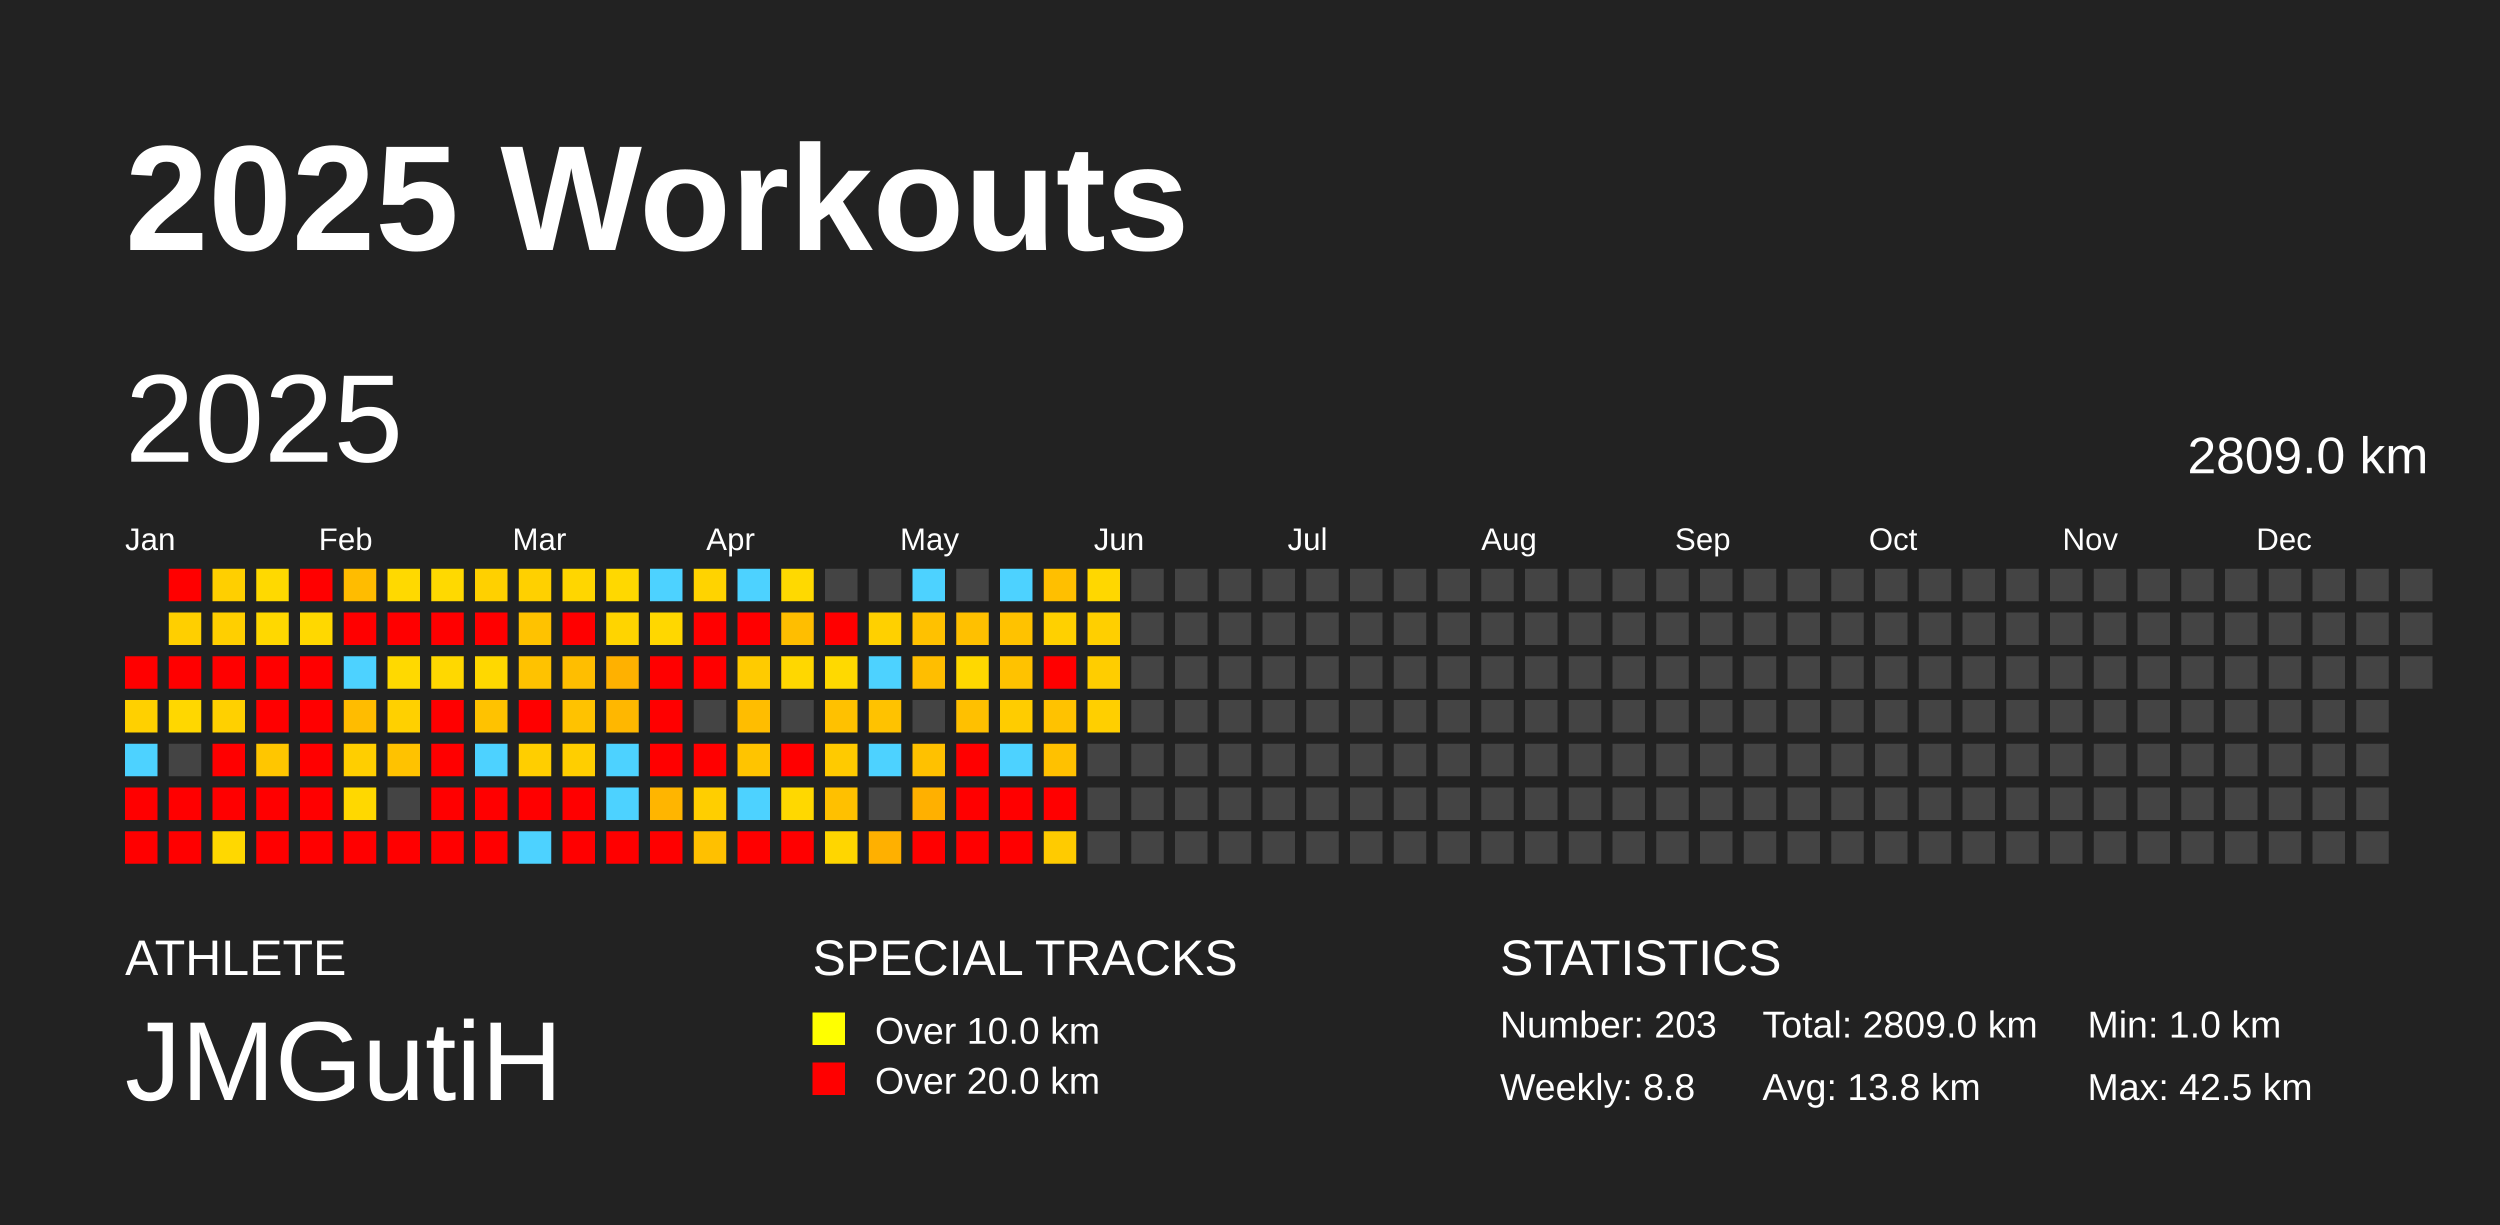
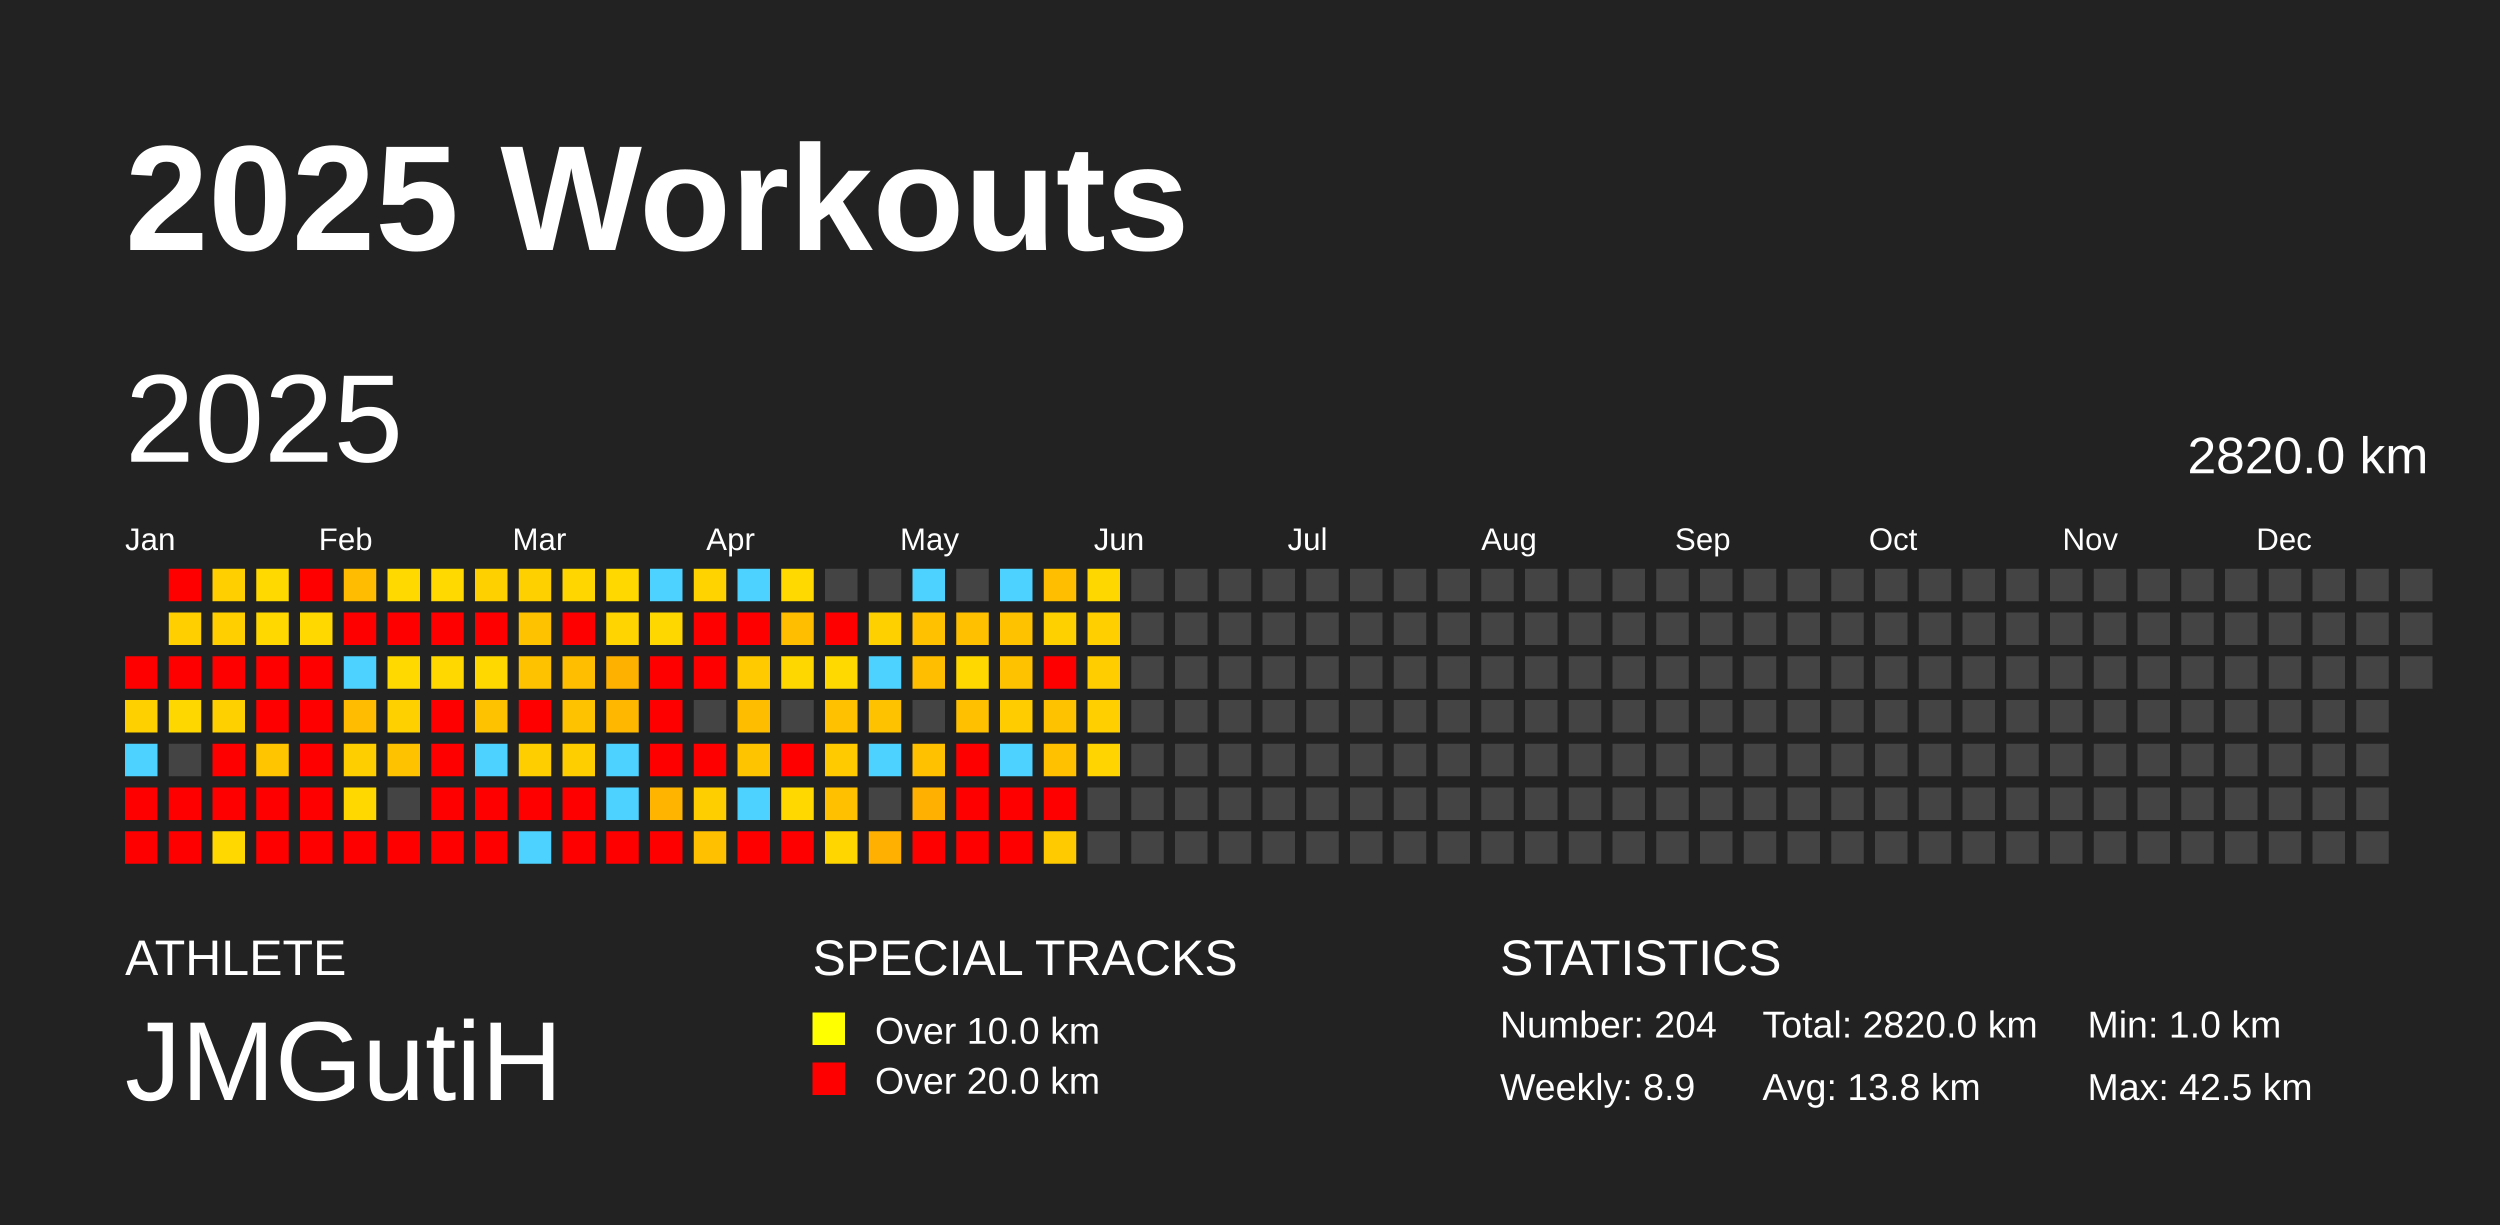
<svg xmlns="http://www.w3.org/2000/svg" baseProfile="full" height="98mm" version="1.1" viewBox="0,0,200,98" width="200mm">
  <defs />
  <rect fill="#222222" height="98" width="200" x="0" y="0" />
  <text fill="#FFFFFF" style="font-size:12px; font-family:Arial; font-weight:bold;" x="10" y="20">2025 Workouts</text>
  <text fill="#FFFFFF" style="font-size:4px; font-family:Arial" x="10" y="78">ATHLETE</text>
  <text fill="#FFFFFF" style="font-size:9px; font-family:Arial" x="10" y="88">JMGutiH</text>
  <text fill="#FFFFFF" style="font-size:4px; font-family:Arial" x="65" y="78">SPECIAL TRACKS</text>
  <rect fill="yellow" height="2.6" width="2.6" x="65" y="81" />
  <text fill="#FFFFFF" style="font-size:3px; font-family:Arial" x="70" y="83.5">Over 10.0 km</text>
  <rect fill="red" height="2.6" width="2.6" x="65" y="85" />
  <text fill="#FFFFFF" style="font-size:3px; font-family:Arial" x="70" y="87.5">Over 20.0 km</text>
  <text fill="#FFFFFF" style="font-size:4px; font-family:Arial" x="120" y="78">STATISTICS</text>
-   <text fill="#FFFFFF" style="font-size:3px; font-family:Arial" x="120" y="83">Number: 203</text>
-   <text fill="#FFFFFF" style="font-size:3px; font-family:Arial" x="120" y="88">Weekly: 8.8</text>
-   <text fill="#FFFFFF" style="font-size:3px; font-family:Arial" x="141" y="83">Total: 2809.0 km</text>
+   <text fill="#FFFFFF" style="font-size:3px; font-family:Arial" x="120" y="83">Number: 204</text>
+   <text fill="#FFFFFF" style="font-size:3px; font-family:Arial" x="120" y="88">Weekly: 8.9</text>
+   <text fill="#FFFFFF" style="font-size:3px; font-family:Arial" x="141" y="83">Total: 2820.0 km</text>
  <text fill="#FFFFFF" style="font-size:3px; font-family:Arial" x="141" y="88">Avg: 13.8 km</text>
  <text fill="#FFFFFF" style="font-size:3px; font-family:Arial" x="167" y="83">Min: 1.0 km</text>
  <text fill="#FFFFFF" style="font-size:3px; font-family:Arial" x="167" y="88">Max: 42.5 km</text>
  <text dominant-baseline="hanging" fill="#FFFFFF" style="font-size:10.0px; font-family:Arial;" x="10" y="30">2025</text>
-   <text dominant-baseline="hanging" fill="#FFFFFF" style="font-size:4.125px; font-family:Arial;" x="175" y="35">2809.0 km</text>
+   <text dominant-baseline="hanging" fill="#FFFFFF" style="font-size:4.125px; font-family:Arial;" x="175" y="35">2820.0 km</text>
  <text fill="#FFFFFF" style="font-size:2.5px; font-family:Arial" x="10.0" y="44">Jan</text>
  <text fill="#FFFFFF" style="font-size:2.5px; font-family:Arial" x="25.5" y="44">Feb</text>
  <text fill="#FFFFFF" style="font-size:2.5px; font-family:Arial" x="41.0" y="44">Mar</text>
  <text fill="#FFFFFF" style="font-size:2.5px; font-family:Arial" x="56.5" y="44">Apr</text>
  <text fill="#FFFFFF" style="font-size:2.5px; font-family:Arial" x="72.0" y="44">May</text>
  <text fill="#FFFFFF" style="font-size:2.5px; font-family:Arial" x="87.5" y="44">Jun</text>
  <text fill="#FFFFFF" style="font-size:2.5px; font-family:Arial" x="103.0" y="44">Jul</text>
  <text fill="#FFFFFF" style="font-size:2.5px; font-family:Arial" x="118.5" y="44">Aug</text>
  <text fill="#FFFFFF" style="font-size:2.5px; font-family:Arial" x="134.0" y="44">Sep</text>
  <text fill="#FFFFFF" style="font-size:2.5px; font-family:Arial" x="149.5" y="44">Oct</text>
  <text fill="#FFFFFF" style="font-size:2.5px; font-family:Arial" x="165.0" y="44">Nov</text>
  <text fill="#FFFFFF" style="font-size:2.5px; font-family:Arial" x="180.5" y="44">Dec</text>
  <rect fill="red" height="2.6" width="2.6" x="10.0" y="52.5" />
  <rect fill="#ffd000" height="2.6" width="2.6" x="10.0" y="56.0" />
  <rect fill="#4dd2ff" height="2.6" width="2.6" x="10.0" y="59.5" />
  <rect fill="red" height="2.6" width="2.6" x="10.0" y="63.0" />
  <rect fill="red" height="2.6" width="2.6" x="10.0" y="66.5" />
  <rect fill="red" height="2.6" width="2.6" x="13.5" y="45.5" />
  <rect fill="#ffcf00" height="2.6" width="2.6" x="13.5" y="49.0" />
  <rect fill="red" height="2.6" width="2.6" x="13.5" y="52.5" />
  <rect fill="#ffd700" height="2.6" width="2.6" x="13.5" y="56.0" />
  <rect fill="#444444" height="2.6" width="2.6" x="13.5" y="59.5" />
  <rect fill="red" height="2.6" width="2.6" x="13.5" y="63.0" />
  <rect fill="red" height="2.6" width="2.6" x="13.5" y="66.5" />
  <rect fill="#ffcf00" height="2.6" width="2.6" x="17.0" y="45.5" />
  <rect fill="#ffcf00" height="2.6" width="2.6" x="17.0" y="49.0" />
  <rect fill="red" height="2.6" width="2.6" x="17.0" y="52.5" />
  <rect fill="#ffd000" height="2.6" width="2.6" x="17.0" y="56.0" />
  <rect fill="red" height="2.6" width="2.6" x="17.0" y="59.5" />
  <rect fill="red" height="2.6" width="2.6" x="17.0" y="63.0" />
  <rect fill="#ffd800" height="2.6" width="2.6" x="17.0" y="66.5" />
  <rect fill="#ffd900" height="2.6" width="2.6" x="20.5" y="45.5" />
  <rect fill="#ffd800" height="2.6" width="2.6" x="20.5" y="49.0" />
  <rect fill="red" height="2.6" width="2.6" x="20.5" y="52.5" />
  <rect fill="red" height="2.6" width="2.6" x="20.5" y="56.0" />
  <rect fill="#ffc600" height="2.6" width="2.6" x="20.5" y="59.5" />
  <rect fill="red" height="2.6" width="2.6" x="20.5" y="63.0" />
  <rect fill="red" height="2.6" width="2.6" x="20.5" y="66.5" />
  <rect fill="red" height="2.6" width="2.6" x="24.0" y="45.5" />
  <rect fill="#ffd800" height="2.6" width="2.6" x="24.0" y="49.0" />
  <rect fill="red" height="2.6" width="2.6" x="24.0" y="52.5" />
  <rect fill="red" height="2.6" width="2.6" x="24.0" y="56.0" />
  <rect fill="red" height="2.6" width="2.6" x="24.0" y="59.5" />
  <rect fill="red" height="2.6" width="2.6" x="24.0" y="63.0" />
  <rect fill="red" height="2.6" width="2.6" x="24.0" y="66.5" />
  <rect fill="#ffbc00" height="2.6" width="2.6" x="27.5" y="45.5" />
  <rect fill="red" height="2.6" width="2.6" x="27.5" y="49.0" />
  <rect fill="#4dd2ff" height="2.6" width="2.6" x="27.5" y="52.5" />
  <rect fill="#ffbc00" height="2.6" width="2.6" x="27.5" y="56.0" />
  <rect fill="#ffce00" height="2.6" width="2.6" x="27.5" y="59.5" />
  <rect fill="#ffd800" height="2.6" width="2.6" x="27.5" y="63.0" />
  <rect fill="red" height="2.6" width="2.6" x="27.5" y="66.5" />
  <rect fill="#ffd900" height="2.6" width="2.6" x="31.0" y="45.5" />
  <rect fill="red" height="2.6" width="2.6" x="31.0" y="49.0" />
  <rect fill="#ffd900" height="2.6" width="2.6" x="31.0" y="52.5" />
  <rect fill="#ffd000" height="2.6" width="2.6" x="31.0" y="56.0" />
  <rect fill="#ffc200" height="2.6" width="2.6" x="31.0" y="59.5" />
  <rect fill="#444444" height="2.6" width="2.6" x="31.0" y="63.0" />
  <rect fill="red" height="2.6" width="2.6" x="31.0" y="66.5" />
  <rect fill="#ffd900" height="2.6" width="2.6" x="34.5" y="45.5" />
  <rect fill="red" height="2.6" width="2.6" x="34.5" y="49.0" />
  <rect fill="#ffd800" height="2.6" width="2.6" x="34.5" y="52.5" />
  <rect fill="red" height="2.6" width="2.6" x="34.5" y="56.0" />
  <rect fill="red" height="2.6" width="2.6" x="34.5" y="59.5" />
  <rect fill="red" height="2.6" width="2.6" x="34.5" y="63.0" />
  <rect fill="red" height="2.6" width="2.6" x="34.5" y="66.5" />
  <rect fill="#ffd000" height="2.6" width="2.6" x="38.0" y="45.5" />
  <rect fill="red" height="2.6" width="2.6" x="38.0" y="49.0" />
  <rect fill="#ffd800" height="2.6" width="2.6" x="38.0" y="52.5" />
  <rect fill="#ffc200" height="2.6" width="2.6" x="38.0" y="56.0" />
  <rect fill="#4dd2ff" height="2.6" width="2.6" x="38.0" y="59.5" />
  <rect fill="red" height="2.6" width="2.6" x="38.0" y="63.0" />
  <rect fill="red" height="2.6" width="2.6" x="38.0" y="66.5" />
  <rect fill="#ffd000" height="2.6" width="2.6" x="41.5" y="45.5" />
  <rect fill="#ffc200" height="2.6" width="2.6" x="41.5" y="49.0" />
  <rect fill="#ffc200" height="2.6" width="2.6" x="41.5" y="52.5" />
  <rect fill="red" height="2.6" width="2.6" x="41.5" y="56.0" />
  <rect fill="#ffce00" height="2.6" width="2.6" x="41.5" y="59.5" />
  <rect fill="red" height="2.6" width="2.6" x="41.5" y="63.0" />
  <rect fill="#4dd2ff" height="2.6" width="2.6" x="41.5" y="66.5" />
  <rect fill="#ffd600" height="2.6" width="2.6" x="45.0" y="45.5" />
  <rect fill="red" height="2.6" width="2.6" x="45.0" y="49.0" />
  <rect fill="#ffbe00" height="2.6" width="2.6" x="45.0" y="52.5" />
  <rect fill="#ffc200" height="2.6" width="2.6" x="45.0" y="56.0" />
  <rect fill="#ffce00" height="2.6" width="2.6" x="45.0" y="59.5" />
  <rect fill="red" height="2.6" width="2.6" x="45.0" y="63.0" />
  <rect fill="red" height="2.6" width="2.6" x="45.0" y="66.5" />
  <rect fill="#ffd800" height="2.6" width="2.6" x="48.5" y="45.5" />
  <rect fill="#ffd400" height="2.6" width="2.6" x="48.5" y="49.0" />
  <rect fill="#ffb100" height="2.6" width="2.6" x="48.5" y="52.5" />
  <rect fill="#ffb700" height="2.6" width="2.6" x="48.5" y="56.0" />
  <rect fill="#4dd2ff" height="2.6" width="2.6" x="48.5" y="59.5" />
  <rect fill="#4dd2ff" height="2.6" width="2.6" x="48.5" y="63.0" />
  <rect fill="red" height="2.6" width="2.6" x="48.5" y="66.5" />
  <rect fill="#4dd2ff" height="2.6" width="2.6" x="52.0" y="45.5" />
  <rect fill="#ffd700" height="2.6" width="2.6" x="52.0" y="49.0" />
  <rect fill="red" height="2.6" width="2.6" x="52.0" y="52.5" />
  <rect fill="red" height="2.6" width="2.6" x="52.0" y="56.0" />
  <rect fill="red" height="2.6" width="2.6" x="52.0" y="59.5" />
  <rect fill="#ffb500" height="2.6" width="2.6" x="52.0" y="63.0" />
  <rect fill="red" height="2.6" width="2.6" x="52.0" y="66.5" />
  <rect fill="#ffd300" height="2.6" width="2.6" x="55.5" y="45.5" />
  <rect fill="red" height="2.6" width="2.6" x="55.5" y="49.0" />
  <rect fill="red" height="2.6" width="2.6" x="55.5" y="52.5" />
  <rect fill="#444444" height="2.6" width="2.6" x="55.5" y="56.0" />
  <rect fill="red" height="2.6" width="2.6" x="55.5" y="59.5" />
  <rect fill="#ffce00" height="2.6" width="2.6" x="55.5" y="63.0" />
  <rect fill="#ffc000" height="2.6" width="2.6" x="55.5" y="66.5" />
  <rect fill="#4dd2ff" height="2.6" width="2.6" x="59.0" y="45.5" />
  <rect fill="red" height="2.6" width="2.6" x="59.0" y="49.0" />
  <rect fill="#ffcb00" height="2.6" width="2.6" x="59.0" y="52.5" />
  <rect fill="#ffbd00" height="2.6" width="2.6" x="59.0" y="56.0" />
  <rect fill="#ffc400" height="2.6" width="2.6" x="59.0" y="59.5" />
  <rect fill="#4dd2ff" height="2.6" width="2.6" x="59.0" y="63.0" />
  <rect fill="red" height="2.6" width="2.6" x="59.0" y="66.5" />
  <rect fill="#ffd900" height="2.6" width="2.6" x="62.5" y="45.5" />
  <rect fill="#ffbe00" height="2.6" width="2.6" x="62.5" y="49.0" />
  <rect fill="#ffd700" height="2.6" width="2.6" x="62.5" y="52.5" />
  <rect fill="#444444" height="2.6" width="2.6" x="62.5" y="56.0" />
  <rect fill="red" height="2.6" width="2.6" x="62.5" y="59.5" />
  <rect fill="#ffd800" height="2.6" width="2.6" x="62.5" y="63.0" />
  <rect fill="red" height="2.6" width="2.6" x="62.5" y="66.5" />
  <rect fill="#444444" height="2.6" width="2.6" x="66.0" y="45.5" />
  <rect fill="red" height="2.6" width="2.6" x="66.0" y="49.0" />
  <rect fill="#ffd900" height="2.6" width="2.6" x="66.0" y="52.5" />
  <rect fill="#ffc100" height="2.6" width="2.6" x="66.0" y="56.0" />
  <rect fill="#ffca00" height="2.6" width="2.6" x="66.0" y="59.5" />
  <rect fill="#ffc000" height="2.6" width="2.6" x="66.0" y="63.0" />
  <rect fill="#ffd600" height="2.6" width="2.6" x="66.0" y="66.5" />
  <rect fill="#444444" height="2.6" width="2.6" x="69.5" y="45.5" />
  <rect fill="#ffd000" height="2.6" width="2.6" x="69.5" y="49.0" />
  <rect fill="#4dd2ff" height="2.6" width="2.6" x="69.5" y="52.5" />
  <rect fill="#ffc200" height="2.6" width="2.6" x="69.5" y="56.0" />
  <rect fill="#4dd2ff" height="2.6" width="2.6" x="69.5" y="59.5" />
  <rect fill="#444444" height="2.6" width="2.6" x="69.5" y="63.0" />
  <rect fill="#ffb000" height="2.6" width="2.6" x="69.5" y="66.5" />
  <rect fill="#4dd2ff" height="2.6" width="2.6" x="73.0" y="45.5" />
  <rect fill="#ffc100" height="2.6" width="2.6" x="73.0" y="49.0" />
  <rect fill="#ffbe00" height="2.6" width="2.6" x="73.0" y="52.5" />
  <rect fill="#444444" height="2.6" width="2.6" x="73.0" y="56.0" />
  <rect fill="#ffc100" height="2.6" width="2.6" x="73.0" y="59.5" />
  <rect fill="#ffb000" height="2.6" width="2.6" x="73.0" y="63.0" />
  <rect fill="red" height="2.6" width="2.6" x="73.0" y="66.5" />
  <rect fill="#444444" height="2.6" width="2.6" x="76.5" y="45.5" />
  <rect fill="#ffc000" height="2.6" width="2.6" x="76.5" y="49.0" />
  <rect fill="#ffd800" height="2.6" width="2.6" x="76.5" y="52.5" />
  <rect fill="#ffc000" height="2.6" width="2.6" x="76.5" y="56.0" />
  <rect fill="red" height="2.6" width="2.6" x="76.5" y="59.5" />
  <rect fill="red" height="2.6" width="2.6" x="76.5" y="63.0" />
  <rect fill="red" height="2.6" width="2.6" x="76.5" y="66.5" />
  <rect fill="#4dd2ff" height="2.6" width="2.6" x="80.0" y="45.5" />
  <rect fill="#ffc200" height="2.6" width="2.6" x="80.0" y="49.0" />
  <rect fill="#ffc200" height="2.6" width="2.6" x="80.0" y="52.5" />
  <rect fill="#ffcc00" height="2.6" width="2.6" x="80.0" y="56.0" />
  <rect fill="#4dd2ff" height="2.6" width="2.6" x="80.0" y="59.5" />
  <rect fill="red" height="2.6" width="2.6" x="80.0" y="63.0" />
  <rect fill="red" height="2.6" width="2.6" x="80.0" y="66.5" />
  <rect fill="#ffbf00" height="2.6" width="2.6" x="83.5" y="45.5" />
  <rect fill="#ffd000" height="2.6" width="2.6" x="83.5" y="49.0" />
  <rect fill="red" height="2.6" width="2.6" x="83.5" y="52.5" />
  <rect fill="#ffc200" height="2.6" width="2.6" x="83.5" y="56.0" />
  <rect fill="#ffc100" height="2.6" width="2.6" x="83.5" y="59.5" />
  <rect fill="red" height="2.6" width="2.6" x="83.5" y="63.0" />
  <rect fill="#ffcb00" height="2.6" width="2.6" x="83.5" y="66.5" />
  <rect fill="#ffd700" height="2.6" width="2.6" x="87.0" y="45.5" />
  <rect fill="#ffcf00" height="2.6" width="2.6" x="87.0" y="49.0" />
  <rect fill="#ffcd00" height="2.6" width="2.6" x="87.0" y="52.5" />
  <rect fill="#ffcf00" height="2.6" width="2.6" x="87.0" y="56.0" />
-   <rect fill="#444444" height="2.6" width="2.6" x="87.0" y="59.5" />
+   <rect fill="#ffd400" height="2.6" width="2.6" x="87.0" y="59.5" />
  <rect fill="#444444" height="2.6" width="2.6" x="87.0" y="63.0" />
  <rect fill="#444444" height="2.6" width="2.6" x="87.0" y="66.5" />
  <rect fill="#444444" height="2.6" width="2.6" x="90.5" y="45.5" />
  <rect fill="#444444" height="2.6" width="2.6" x="90.5" y="49.0" />
  <rect fill="#444444" height="2.6" width="2.6" x="90.5" y="52.5" />
  <rect fill="#444444" height="2.6" width="2.6" x="90.5" y="56.0" />
  <rect fill="#444444" height="2.6" width="2.6" x="90.5" y="59.5" />
  <rect fill="#444444" height="2.6" width="2.6" x="90.5" y="63.0" />
  <rect fill="#444444" height="2.6" width="2.6" x="90.5" y="66.5" />
  <rect fill="#444444" height="2.6" width="2.6" x="94.0" y="45.5" />
  <rect fill="#444444" height="2.6" width="2.6" x="94.0" y="49.0" />
  <rect fill="#444444" height="2.6" width="2.6" x="94.0" y="52.5" />
  <rect fill="#444444" height="2.6" width="2.6" x="94.0" y="56.0" />
  <rect fill="#444444" height="2.6" width="2.6" x="94.0" y="59.5" />
  <rect fill="#444444" height="2.6" width="2.6" x="94.0" y="63.0" />
  <rect fill="#444444" height="2.6" width="2.6" x="94.0" y="66.5" />
  <rect fill="#444444" height="2.6" width="2.6" x="97.5" y="45.5" />
  <rect fill="#444444" height="2.6" width="2.6" x="97.5" y="49.0" />
  <rect fill="#444444" height="2.6" width="2.6" x="97.5" y="52.5" />
  <rect fill="#444444" height="2.6" width="2.6" x="97.5" y="56.0" />
  <rect fill="#444444" height="2.6" width="2.6" x="97.5" y="59.5" />
  <rect fill="#444444" height="2.6" width="2.6" x="97.5" y="63.0" />
  <rect fill="#444444" height="2.6" width="2.6" x="97.5" y="66.5" />
  <rect fill="#444444" height="2.6" width="2.6" x="101.0" y="45.5" />
  <rect fill="#444444" height="2.6" width="2.6" x="101.0" y="49.0" />
  <rect fill="#444444" height="2.6" width="2.6" x="101.0" y="52.5" />
  <rect fill="#444444" height="2.6" width="2.6" x="101.0" y="56.0" />
  <rect fill="#444444" height="2.6" width="2.6" x="101.0" y="59.5" />
  <rect fill="#444444" height="2.6" width="2.6" x="101.0" y="63.0" />
  <rect fill="#444444" height="2.6" width="2.6" x="101.0" y="66.5" />
  <rect fill="#444444" height="2.6" width="2.6" x="104.5" y="45.5" />
  <rect fill="#444444" height="2.6" width="2.6" x="104.5" y="49.0" />
  <rect fill="#444444" height="2.6" width="2.6" x="104.5" y="52.5" />
  <rect fill="#444444" height="2.6" width="2.6" x="104.5" y="56.0" />
  <rect fill="#444444" height="2.6" width="2.6" x="104.5" y="59.5" />
  <rect fill="#444444" height="2.6" width="2.6" x="104.5" y="63.0" />
  <rect fill="#444444" height="2.6" width="2.6" x="104.5" y="66.5" />
  <rect fill="#444444" height="2.6" width="2.6" x="108.0" y="45.5" />
  <rect fill="#444444" height="2.6" width="2.6" x="108.0" y="49.0" />
  <rect fill="#444444" height="2.6" width="2.6" x="108.0" y="52.5" />
  <rect fill="#444444" height="2.6" width="2.6" x="108.0" y="56.0" />
  <rect fill="#444444" height="2.6" width="2.6" x="108.0" y="59.5" />
  <rect fill="#444444" height="2.6" width="2.6" x="108.0" y="63.0" />
  <rect fill="#444444" height="2.6" width="2.6" x="108.0" y="66.5" />
  <rect fill="#444444" height="2.6" width="2.6" x="111.5" y="45.5" />
  <rect fill="#444444" height="2.6" width="2.6" x="111.5" y="49.0" />
  <rect fill="#444444" height="2.6" width="2.6" x="111.5" y="52.5" />
  <rect fill="#444444" height="2.6" width="2.6" x="111.5" y="56.0" />
  <rect fill="#444444" height="2.6" width="2.6" x="111.5" y="59.5" />
  <rect fill="#444444" height="2.6" width="2.6" x="111.5" y="63.0" />
  <rect fill="#444444" height="2.6" width="2.6" x="111.5" y="66.5" />
  <rect fill="#444444" height="2.6" width="2.6" x="115.0" y="45.5" />
  <rect fill="#444444" height="2.6" width="2.6" x="115.0" y="49.0" />
  <rect fill="#444444" height="2.6" width="2.6" x="115.0" y="52.5" />
  <rect fill="#444444" height="2.6" width="2.6" x="115.0" y="56.0" />
  <rect fill="#444444" height="2.6" width="2.6" x="115.0" y="59.5" />
  <rect fill="#444444" height="2.6" width="2.6" x="115.0" y="63.0" />
  <rect fill="#444444" height="2.6" width="2.6" x="115.0" y="66.5" />
  <rect fill="#444444" height="2.6" width="2.6" x="118.5" y="45.5" />
  <rect fill="#444444" height="2.6" width="2.6" x="118.5" y="49.0" />
  <rect fill="#444444" height="2.6" width="2.6" x="118.5" y="52.5" />
  <rect fill="#444444" height="2.6" width="2.6" x="118.5" y="56.0" />
  <rect fill="#444444" height="2.6" width="2.6" x="118.5" y="59.5" />
  <rect fill="#444444" height="2.6" width="2.6" x="118.5" y="63.0" />
  <rect fill="#444444" height="2.6" width="2.6" x="118.5" y="66.5" />
  <rect fill="#444444" height="2.6" width="2.6" x="122.0" y="45.5" />
  <rect fill="#444444" height="2.6" width="2.6" x="122.0" y="49.0" />
  <rect fill="#444444" height="2.6" width="2.6" x="122.0" y="52.5" />
  <rect fill="#444444" height="2.6" width="2.6" x="122.0" y="56.0" />
  <rect fill="#444444" height="2.6" width="2.6" x="122.0" y="59.5" />
  <rect fill="#444444" height="2.6" width="2.6" x="122.0" y="63.0" />
  <rect fill="#444444" height="2.6" width="2.6" x="122.0" y="66.5" />
  <rect fill="#444444" height="2.6" width="2.6" x="125.5" y="45.5" />
  <rect fill="#444444" height="2.6" width="2.6" x="125.5" y="49.0" />
  <rect fill="#444444" height="2.6" width="2.6" x="125.5" y="52.5" />
  <rect fill="#444444" height="2.6" width="2.6" x="125.5" y="56.0" />
  <rect fill="#444444" height="2.6" width="2.6" x="125.5" y="59.5" />
  <rect fill="#444444" height="2.6" width="2.6" x="125.5" y="63.0" />
  <rect fill="#444444" height="2.6" width="2.6" x="125.5" y="66.5" />
  <rect fill="#444444" height="2.6" width="2.6" x="129.0" y="45.5" />
  <rect fill="#444444" height="2.6" width="2.6" x="129.0" y="49.0" />
  <rect fill="#444444" height="2.6" width="2.6" x="129.0" y="52.5" />
  <rect fill="#444444" height="2.6" width="2.6" x="129.0" y="56.0" />
  <rect fill="#444444" height="2.6" width="2.6" x="129.0" y="59.5" />
  <rect fill="#444444" height="2.6" width="2.6" x="129.0" y="63.0" />
  <rect fill="#444444" height="2.6" width="2.6" x="129.0" y="66.5" />
  <rect fill="#444444" height="2.6" width="2.6" x="132.5" y="45.5" />
  <rect fill="#444444" height="2.6" width="2.6" x="132.5" y="49.0" />
  <rect fill="#444444" height="2.6" width="2.6" x="132.5" y="52.5" />
  <rect fill="#444444" height="2.6" width="2.6" x="132.5" y="56.0" />
  <rect fill="#444444" height="2.6" width="2.6" x="132.5" y="59.5" />
  <rect fill="#444444" height="2.6" width="2.6" x="132.5" y="63.0" />
  <rect fill="#444444" height="2.6" width="2.6" x="132.5" y="66.5" />
  <rect fill="#444444" height="2.6" width="2.6" x="136.0" y="45.5" />
  <rect fill="#444444" height="2.6" width="2.6" x="136.0" y="49.0" />
  <rect fill="#444444" height="2.6" width="2.6" x="136.0" y="52.5" />
  <rect fill="#444444" height="2.6" width="2.6" x="136.0" y="56.0" />
  <rect fill="#444444" height="2.6" width="2.6" x="136.0" y="59.5" />
  <rect fill="#444444" height="2.6" width="2.6" x="136.0" y="63.0" />
  <rect fill="#444444" height="2.6" width="2.6" x="136.0" y="66.5" />
  <rect fill="#444444" height="2.6" width="2.6" x="139.5" y="45.5" />
  <rect fill="#444444" height="2.6" width="2.6" x="139.5" y="49.0" />
  <rect fill="#444444" height="2.6" width="2.6" x="139.5" y="52.5" />
  <rect fill="#444444" height="2.6" width="2.6" x="139.5" y="56.0" />
  <rect fill="#444444" height="2.6" width="2.6" x="139.5" y="59.5" />
  <rect fill="#444444" height="2.6" width="2.6" x="139.5" y="63.0" />
  <rect fill="#444444" height="2.6" width="2.6" x="139.5" y="66.5" />
  <rect fill="#444444" height="2.6" width="2.6" x="143.0" y="45.5" />
  <rect fill="#444444" height="2.6" width="2.6" x="143.0" y="49.0" />
  <rect fill="#444444" height="2.6" width="2.6" x="143.0" y="52.5" />
  <rect fill="#444444" height="2.6" width="2.6" x="143.0" y="56.0" />
  <rect fill="#444444" height="2.6" width="2.6" x="143.0" y="59.5" />
  <rect fill="#444444" height="2.6" width="2.6" x="143.0" y="63.0" />
  <rect fill="#444444" height="2.6" width="2.6" x="143.0" y="66.5" />
  <rect fill="#444444" height="2.6" width="2.6" x="146.5" y="45.5" />
  <rect fill="#444444" height="2.6" width="2.6" x="146.5" y="49.0" />
  <rect fill="#444444" height="2.6" width="2.6" x="146.5" y="52.5" />
  <rect fill="#444444" height="2.6" width="2.6" x="146.5" y="56.0" />
  <rect fill="#444444" height="2.6" width="2.6" x="146.5" y="59.5" />
  <rect fill="#444444" height="2.6" width="2.6" x="146.5" y="63.0" />
  <rect fill="#444444" height="2.6" width="2.6" x="146.5" y="66.5" />
  <rect fill="#444444" height="2.6" width="2.6" x="150.0" y="45.5" />
  <rect fill="#444444" height="2.6" width="2.6" x="150.0" y="49.0" />
  <rect fill="#444444" height="2.6" width="2.6" x="150.0" y="52.5" />
  <rect fill="#444444" height="2.6" width="2.6" x="150.0" y="56.0" />
  <rect fill="#444444" height="2.6" width="2.6" x="150.0" y="59.5" />
  <rect fill="#444444" height="2.6" width="2.6" x="150.0" y="63.0" />
  <rect fill="#444444" height="2.6" width="2.6" x="150.0" y="66.5" />
  <rect fill="#444444" height="2.6" width="2.6" x="153.5" y="45.5" />
  <rect fill="#444444" height="2.6" width="2.6" x="153.5" y="49.0" />
  <rect fill="#444444" height="2.6" width="2.6" x="153.5" y="52.5" />
  <rect fill="#444444" height="2.6" width="2.6" x="153.5" y="56.0" />
  <rect fill="#444444" height="2.6" width="2.6" x="153.5" y="59.5" />
  <rect fill="#444444" height="2.6" width="2.6" x="153.5" y="63.0" />
  <rect fill="#444444" height="2.6" width="2.6" x="153.5" y="66.5" />
  <rect fill="#444444" height="2.6" width="2.6" x="157.0" y="45.5" />
  <rect fill="#444444" height="2.6" width="2.6" x="157.0" y="49.0" />
  <rect fill="#444444" height="2.6" width="2.6" x="157.0" y="52.5" />
  <rect fill="#444444" height="2.6" width="2.6" x="157.0" y="56.0" />
  <rect fill="#444444" height="2.6" width="2.6" x="157.0" y="59.5" />
  <rect fill="#444444" height="2.6" width="2.6" x="157.0" y="63.0" />
  <rect fill="#444444" height="2.6" width="2.6" x="157.0" y="66.5" />
  <rect fill="#444444" height="2.6" width="2.6" x="160.5" y="45.5" />
  <rect fill="#444444" height="2.6" width="2.6" x="160.5" y="49.0" />
  <rect fill="#444444" height="2.6" width="2.6" x="160.5" y="52.5" />
  <rect fill="#444444" height="2.6" width="2.6" x="160.5" y="56.0" />
  <rect fill="#444444" height="2.6" width="2.6" x="160.5" y="59.5" />
  <rect fill="#444444" height="2.6" width="2.6" x="160.5" y="63.0" />
  <rect fill="#444444" height="2.6" width="2.6" x="160.5" y="66.5" />
  <rect fill="#444444" height="2.6" width="2.6" x="164.0" y="45.5" />
  <rect fill="#444444" height="2.6" width="2.6" x="164.0" y="49.0" />
  <rect fill="#444444" height="2.6" width="2.6" x="164.0" y="52.5" />
  <rect fill="#444444" height="2.6" width="2.6" x="164.0" y="56.0" />
  <rect fill="#444444" height="2.6" width="2.6" x="164.0" y="59.5" />
  <rect fill="#444444" height="2.6" width="2.6" x="164.0" y="63.0" />
  <rect fill="#444444" height="2.6" width="2.6" x="164.0" y="66.5" />
  <rect fill="#444444" height="2.6" width="2.6" x="167.5" y="45.5" />
  <rect fill="#444444" height="2.6" width="2.6" x="167.5" y="49.0" />
  <rect fill="#444444" height="2.6" width="2.6" x="167.5" y="52.5" />
  <rect fill="#444444" height="2.6" width="2.6" x="167.5" y="56.0" />
  <rect fill="#444444" height="2.6" width="2.6" x="167.5" y="59.5" />
  <rect fill="#444444" height="2.6" width="2.6" x="167.5" y="63.0" />
  <rect fill="#444444" height="2.6" width="2.6" x="167.5" y="66.5" />
  <rect fill="#444444" height="2.6" width="2.6" x="171.0" y="45.5" />
  <rect fill="#444444" height="2.6" width="2.6" x="171.0" y="49.0" />
  <rect fill="#444444" height="2.6" width="2.6" x="171.0" y="52.5" />
  <rect fill="#444444" height="2.6" width="2.6" x="171.0" y="56.0" />
  <rect fill="#444444" height="2.6" width="2.6" x="171.0" y="59.5" />
  <rect fill="#444444" height="2.6" width="2.6" x="171.0" y="63.0" />
  <rect fill="#444444" height="2.6" width="2.6" x="171.0" y="66.5" />
  <rect fill="#444444" height="2.6" width="2.6" x="174.5" y="45.5" />
  <rect fill="#444444" height="2.6" width="2.6" x="174.5" y="49.0" />
  <rect fill="#444444" height="2.6" width="2.6" x="174.5" y="52.5" />
  <rect fill="#444444" height="2.6" width="2.6" x="174.5" y="56.0" />
  <rect fill="#444444" height="2.6" width="2.6" x="174.5" y="59.5" />
  <rect fill="#444444" height="2.6" width="2.6" x="174.5" y="63.0" />
  <rect fill="#444444" height="2.6" width="2.6" x="174.5" y="66.5" />
  <rect fill="#444444" height="2.6" width="2.6" x="178.0" y="45.5" />
  <rect fill="#444444" height="2.6" width="2.6" x="178.0" y="49.0" />
  <rect fill="#444444" height="2.6" width="2.6" x="178.0" y="52.5" />
  <rect fill="#444444" height="2.6" width="2.6" x="178.0" y="56.0" />
  <rect fill="#444444" height="2.6" width="2.6" x="178.0" y="59.5" />
  <rect fill="#444444" height="2.6" width="2.6" x="178.0" y="63.0" />
  <rect fill="#444444" height="2.6" width="2.6" x="178.0" y="66.5" />
  <rect fill="#444444" height="2.6" width="2.6" x="181.5" y="45.5" />
  <rect fill="#444444" height="2.6" width="2.6" x="181.5" y="49.0" />
  <rect fill="#444444" height="2.6" width="2.6" x="181.5" y="52.5" />
  <rect fill="#444444" height="2.6" width="2.6" x="181.5" y="56.0" />
  <rect fill="#444444" height="2.6" width="2.6" x="181.5" y="59.5" />
  <rect fill="#444444" height="2.6" width="2.6" x="181.5" y="63.0" />
  <rect fill="#444444" height="2.6" width="2.6" x="181.5" y="66.5" />
  <rect fill="#444444" height="2.6" width="2.6" x="185.0" y="45.5" />
  <rect fill="#444444" height="2.6" width="2.6" x="185.0" y="49.0" />
  <rect fill="#444444" height="2.6" width="2.6" x="185.0" y="52.5" />
  <rect fill="#444444" height="2.6" width="2.6" x="185.0" y="56.0" />
  <rect fill="#444444" height="2.6" width="2.6" x="185.0" y="59.5" />
  <rect fill="#444444" height="2.6" width="2.6" x="185.0" y="63.0" />
  <rect fill="#444444" height="2.6" width="2.6" x="185.0" y="66.5" />
  <rect fill="#444444" height="2.6" width="2.6" x="188.5" y="45.5" />
  <rect fill="#444444" height="2.6" width="2.6" x="188.5" y="49.0" />
  <rect fill="#444444" height="2.6" width="2.6" x="188.5" y="52.5" />
  <rect fill="#444444" height="2.6" width="2.6" x="188.5" y="56.0" />
  <rect fill="#444444" height="2.6" width="2.6" x="188.5" y="59.5" />
  <rect fill="#444444" height="2.6" width="2.6" x="188.5" y="63.0" />
  <rect fill="#444444" height="2.6" width="2.6" x="188.5" y="66.5" />
  <rect fill="#444444" height="2.6" width="2.6" x="192.0" y="45.5" />
  <rect fill="#444444" height="2.6" width="2.6" x="192.0" y="49.0" />
  <rect fill="#444444" height="2.6" width="2.6" x="192.0" y="52.5" />
</svg>
